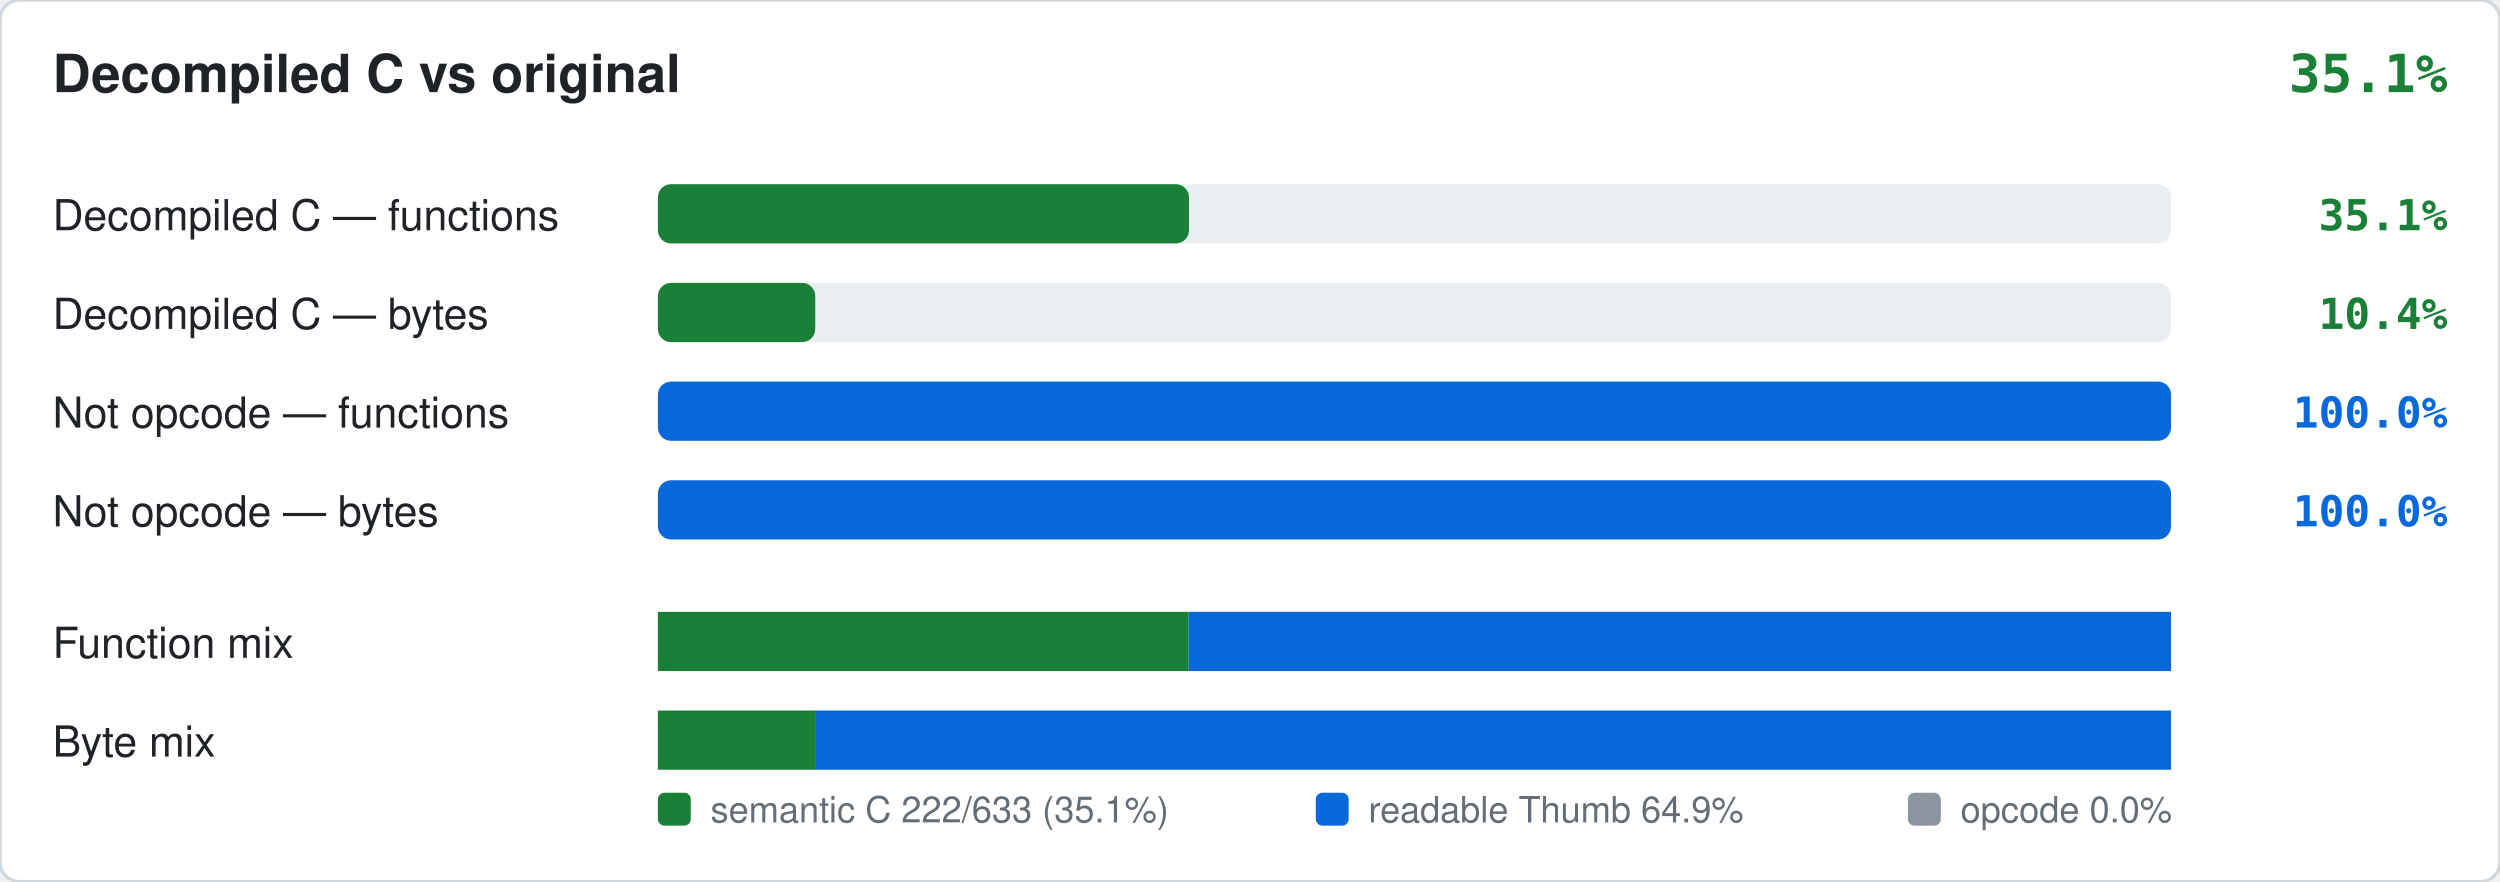
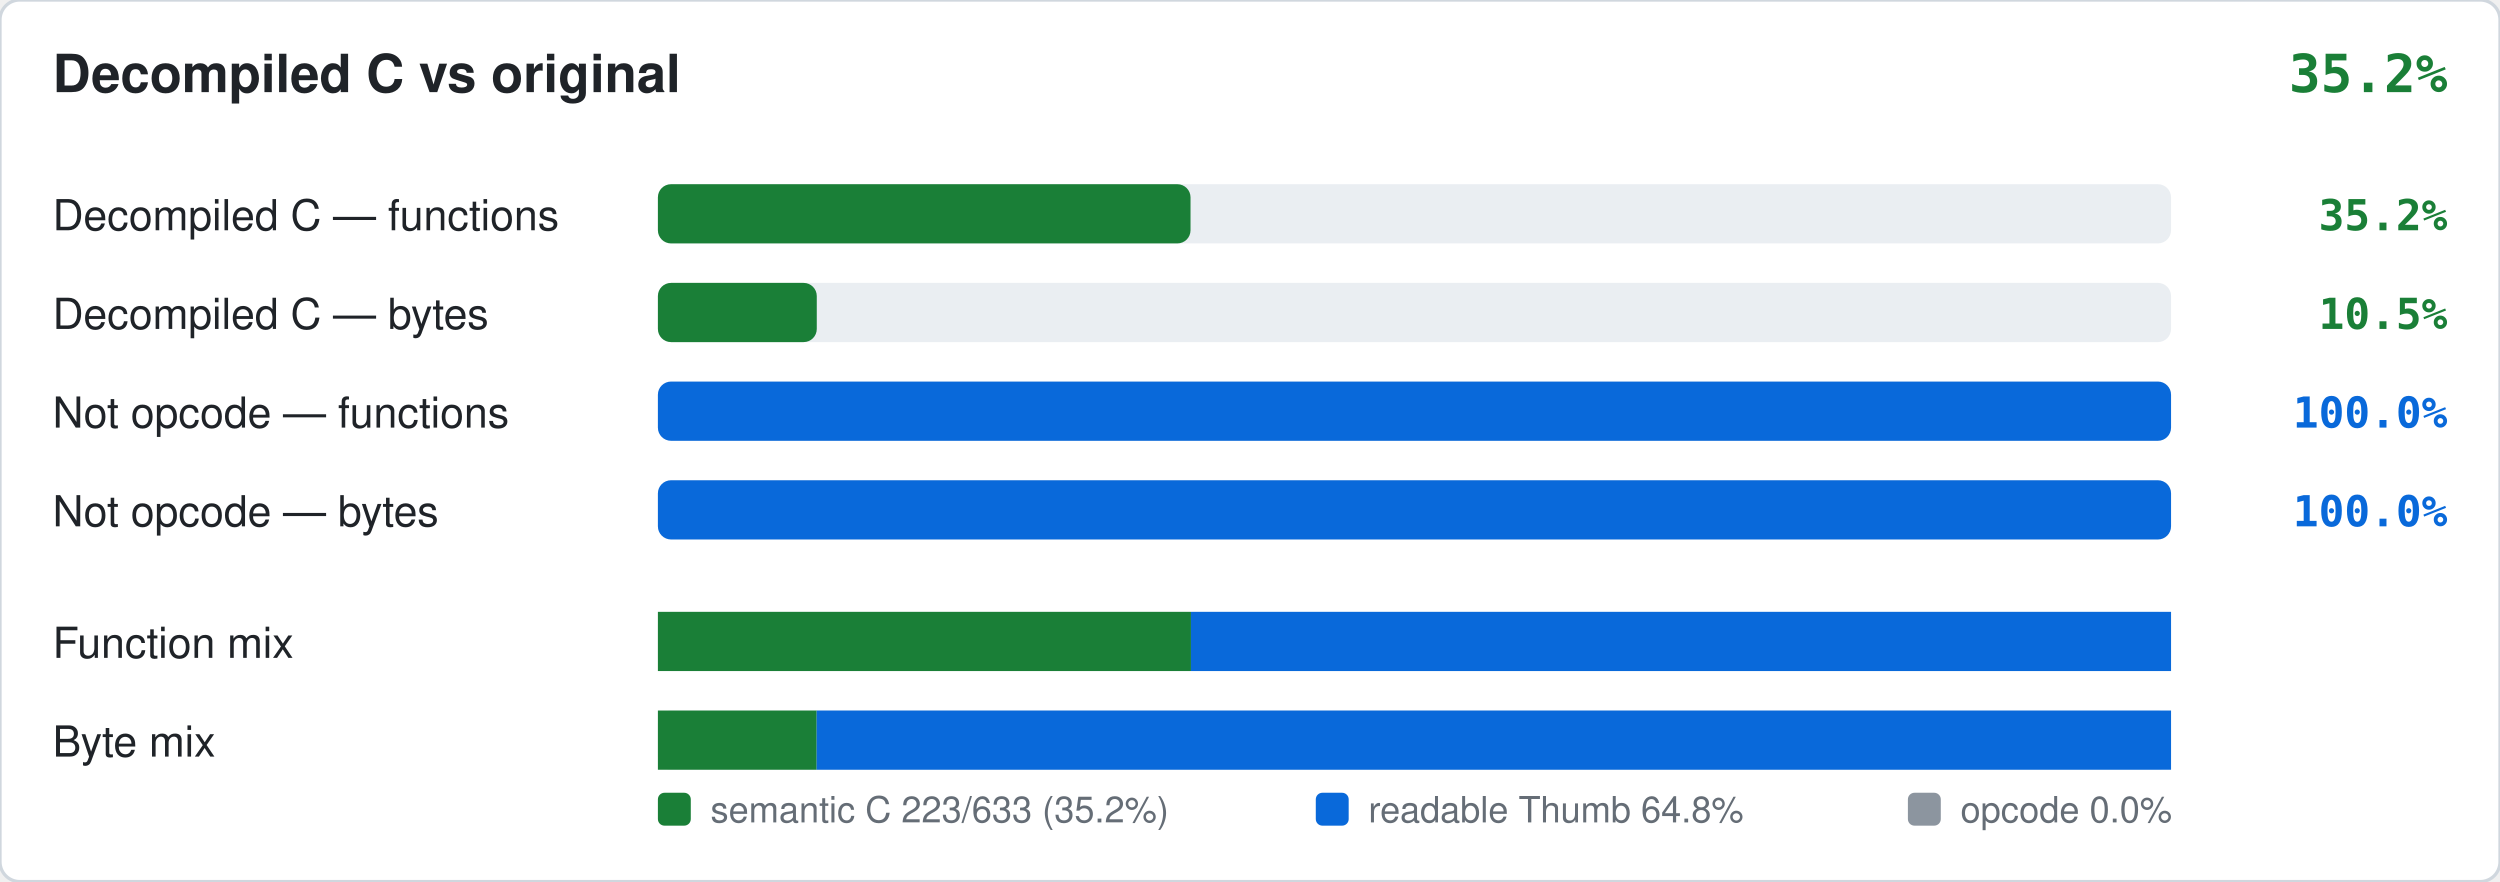
- <svg xmlns="http://www.w3.org/2000/svg" width="760" height="268" viewBox="0 0 760 268" role="img" aria-label="Decompiled C 35.1% functions, 10.4% bytes (222/633, 9,428/90,272)">
+ <svg xmlns="http://www.w3.org/2000/svg" width="760" height="268" viewBox="0 0 760 268" role="img" aria-label="Decompiled C 35.2% functions, 10.5% bytes (223/633, 9,472/90,272)">
  <rect width="760" height="268" rx="6" fill="#ffffff" stroke="#d0d7de" />
  <text x="16" y="28" font-family="-apple-system,BlinkMacSystemFont,Segoe UI,Helvetica,Arial,sans-serif" font-size="16" font-weight="600" fill="#1f2328">Decompiled C vs original</text>
-   <text x="744" y="28" text-anchor="end" font-family="ui-monospace,SFMono-Regular,Menlo,Consolas,monospace" font-size="16" font-weight="700" fill="#1a7f37">35.1%</text>
+   <text x="744" y="28" text-anchor="end" font-family="ui-monospace,SFMono-Regular,Menlo,Consolas,monospace" font-size="16" font-weight="700" fill="#1a7f37">35.2%</text>
  <text x="16" y="70" font-family="-apple-system,BlinkMacSystemFont,Segoe UI,Helvetica,Arial,sans-serif" font-size="13" fill="#1f2328">Decompiled C — functions</text>
  <rect x="200.00" y="56.00" width="460.00" height="18.00" rx="4" fill="#eaeef2" />
-   <rect x="200.00" y="56.00" width="161.46" height="18.00" rx="4" fill="#1a7f37" />
-   <text x="744" y="70" text-anchor="end" font-family="ui-monospace,SFMono-Regular,Menlo,Consolas,monospace" font-size="13" font-weight="700" fill="#1a7f37">35.1%</text>
+   <rect x="200.00" y="56.00" width="161.92" height="18.00" rx="4" fill="#1a7f37" />
+   <text x="744" y="70" text-anchor="end" font-family="ui-monospace,SFMono-Regular,Menlo,Consolas,monospace" font-size="13" font-weight="700" fill="#1a7f37">35.2%</text>
  <text x="16" y="100" font-family="-apple-system,BlinkMacSystemFont,Segoe UI,Helvetica,Arial,sans-serif" font-size="13" fill="#1f2328">Decompiled C — bytes</text>
  <rect x="200.00" y="86.00" width="460.00" height="18.00" rx="4" fill="#eaeef2" />
-   <rect x="200.00" y="86.00" width="47.84" height="18.00" rx="4" fill="#1a7f37" />
-   <text x="744" y="100" text-anchor="end" font-family="ui-monospace,SFMono-Regular,Menlo,Consolas,monospace" font-size="13" font-weight="700" fill="#1a7f37">10.4%</text>
+   <rect x="200.00" y="86.00" width="48.30" height="18.00" rx="4" fill="#1a7f37" />
+   <text x="744" y="100" text-anchor="end" font-family="ui-monospace,SFMono-Regular,Menlo,Consolas,monospace" font-size="13" font-weight="700" fill="#1a7f37">10.5%</text>
  <text x="16" y="130" font-family="-apple-system,BlinkMacSystemFont,Segoe UI,Helvetica,Arial,sans-serif" font-size="13" fill="#1f2328">Not opcode — functions</text>
  <rect x="200.00" y="116.00" width="460.00" height="18.00" rx="4" fill="#eaeef2" />
  <rect x="200.00" y="116.00" width="460.00" height="18.00" rx="4" fill="#0969da" />
  <text x="744" y="130" text-anchor="end" font-family="ui-monospace,SFMono-Regular,Menlo,Consolas,monospace" font-size="13" font-weight="700" fill="#0969da">100.0%</text>
  <text x="16" y="160" font-family="-apple-system,BlinkMacSystemFont,Segoe UI,Helvetica,Arial,sans-serif" font-size="13" fill="#1f2328">Not opcode — bytes</text>
  <rect x="200.00" y="146.00" width="460.00" height="18.00" rx="4" fill="#eaeef2" />
  <rect x="200.00" y="146.00" width="460.00" height="18.00" rx="4" fill="#0969da" />
  <text x="744" y="160" text-anchor="end" font-family="ui-monospace,SFMono-Regular,Menlo,Consolas,monospace" font-size="13" font-weight="700" fill="#0969da">100.0%</text>
  <text x="16" y="200" font-family="-apple-system,BlinkMacSystemFont,Segoe UI,Helvetica,Arial,sans-serif" font-size="13" fill="#1f2328">Function mix</text>
  <rect x="200.00" y="186.00" width="460.00" height="18.00" rx="4" fill="#eaeef2" />
-   <rect x="200.00" y="186.00" width="161.33" height="18.00" fill="#1a7f37" />
-   <rect x="361.33" y="186.00" width="298.67" height="18.00" fill="#0969da" />
+   <rect x="200.00" y="186.00" width="162.05" height="18.00" fill="#1a7f37" />
+   <rect x="362.05" y="186.00" width="297.95" height="18.00" fill="#0969da" />
  <text x="16" y="230" font-family="-apple-system,BlinkMacSystemFont,Segoe UI,Helvetica,Arial,sans-serif" font-size="13" fill="#1f2328">Byte mix</text>
  <rect x="200.00" y="216.00" width="460.00" height="18.00" rx="4" fill="#eaeef2" />
-   <rect x="200.00" y="216.00" width="48.04" height="18.00" fill="#1a7f37" />
-   <rect x="248.04" y="216.00" width="411.96" height="18.00" fill="#0969da" />
+   <rect x="200.00" y="216.00" width="48.27" height="18.00" fill="#1a7f37" />
+   <rect x="248.27" y="216.00" width="411.73" height="18.00" fill="#0969da" />
  <rect x="200" y="241" width="10" height="10" rx="2" fill="#1a7f37" />
-   <text x="216" y="250" font-family="-apple-system,BlinkMacSystemFont,Segoe UI,Helvetica,Arial,sans-serif" font-size="11" fill="#656d76">semantic C 222/633 (35.1%)</text>
+   <text x="216" y="250" font-family="-apple-system,BlinkMacSystemFont,Segoe UI,Helvetica,Arial,sans-serif" font-size="11" fill="#656d76">semantic C 223/633 (35.2%)</text>
  <rect x="400" y="241" width="10" height="10" rx="2" fill="#0969da" />
-   <text x="416" y="250" font-family="-apple-system,BlinkMacSystemFont,Segoe UI,Helvetica,Arial,sans-serif" font-size="11" fill="#656d76">readable Thumb 64.9%</text>
+   <text x="416" y="250" font-family="-apple-system,BlinkMacSystemFont,Segoe UI,Helvetica,Arial,sans-serif" font-size="11" fill="#656d76">readable Thumb 64.8%</text>
  <rect x="580" y="241" width="10" height="10" rx="2" fill="#8c959f" />
  <text x="596" y="250" font-family="-apple-system,BlinkMacSystemFont,Segoe UI,Helvetica,Arial,sans-serif" font-size="11" fill="#656d76">opcode 0.0%</text>
</svg>
